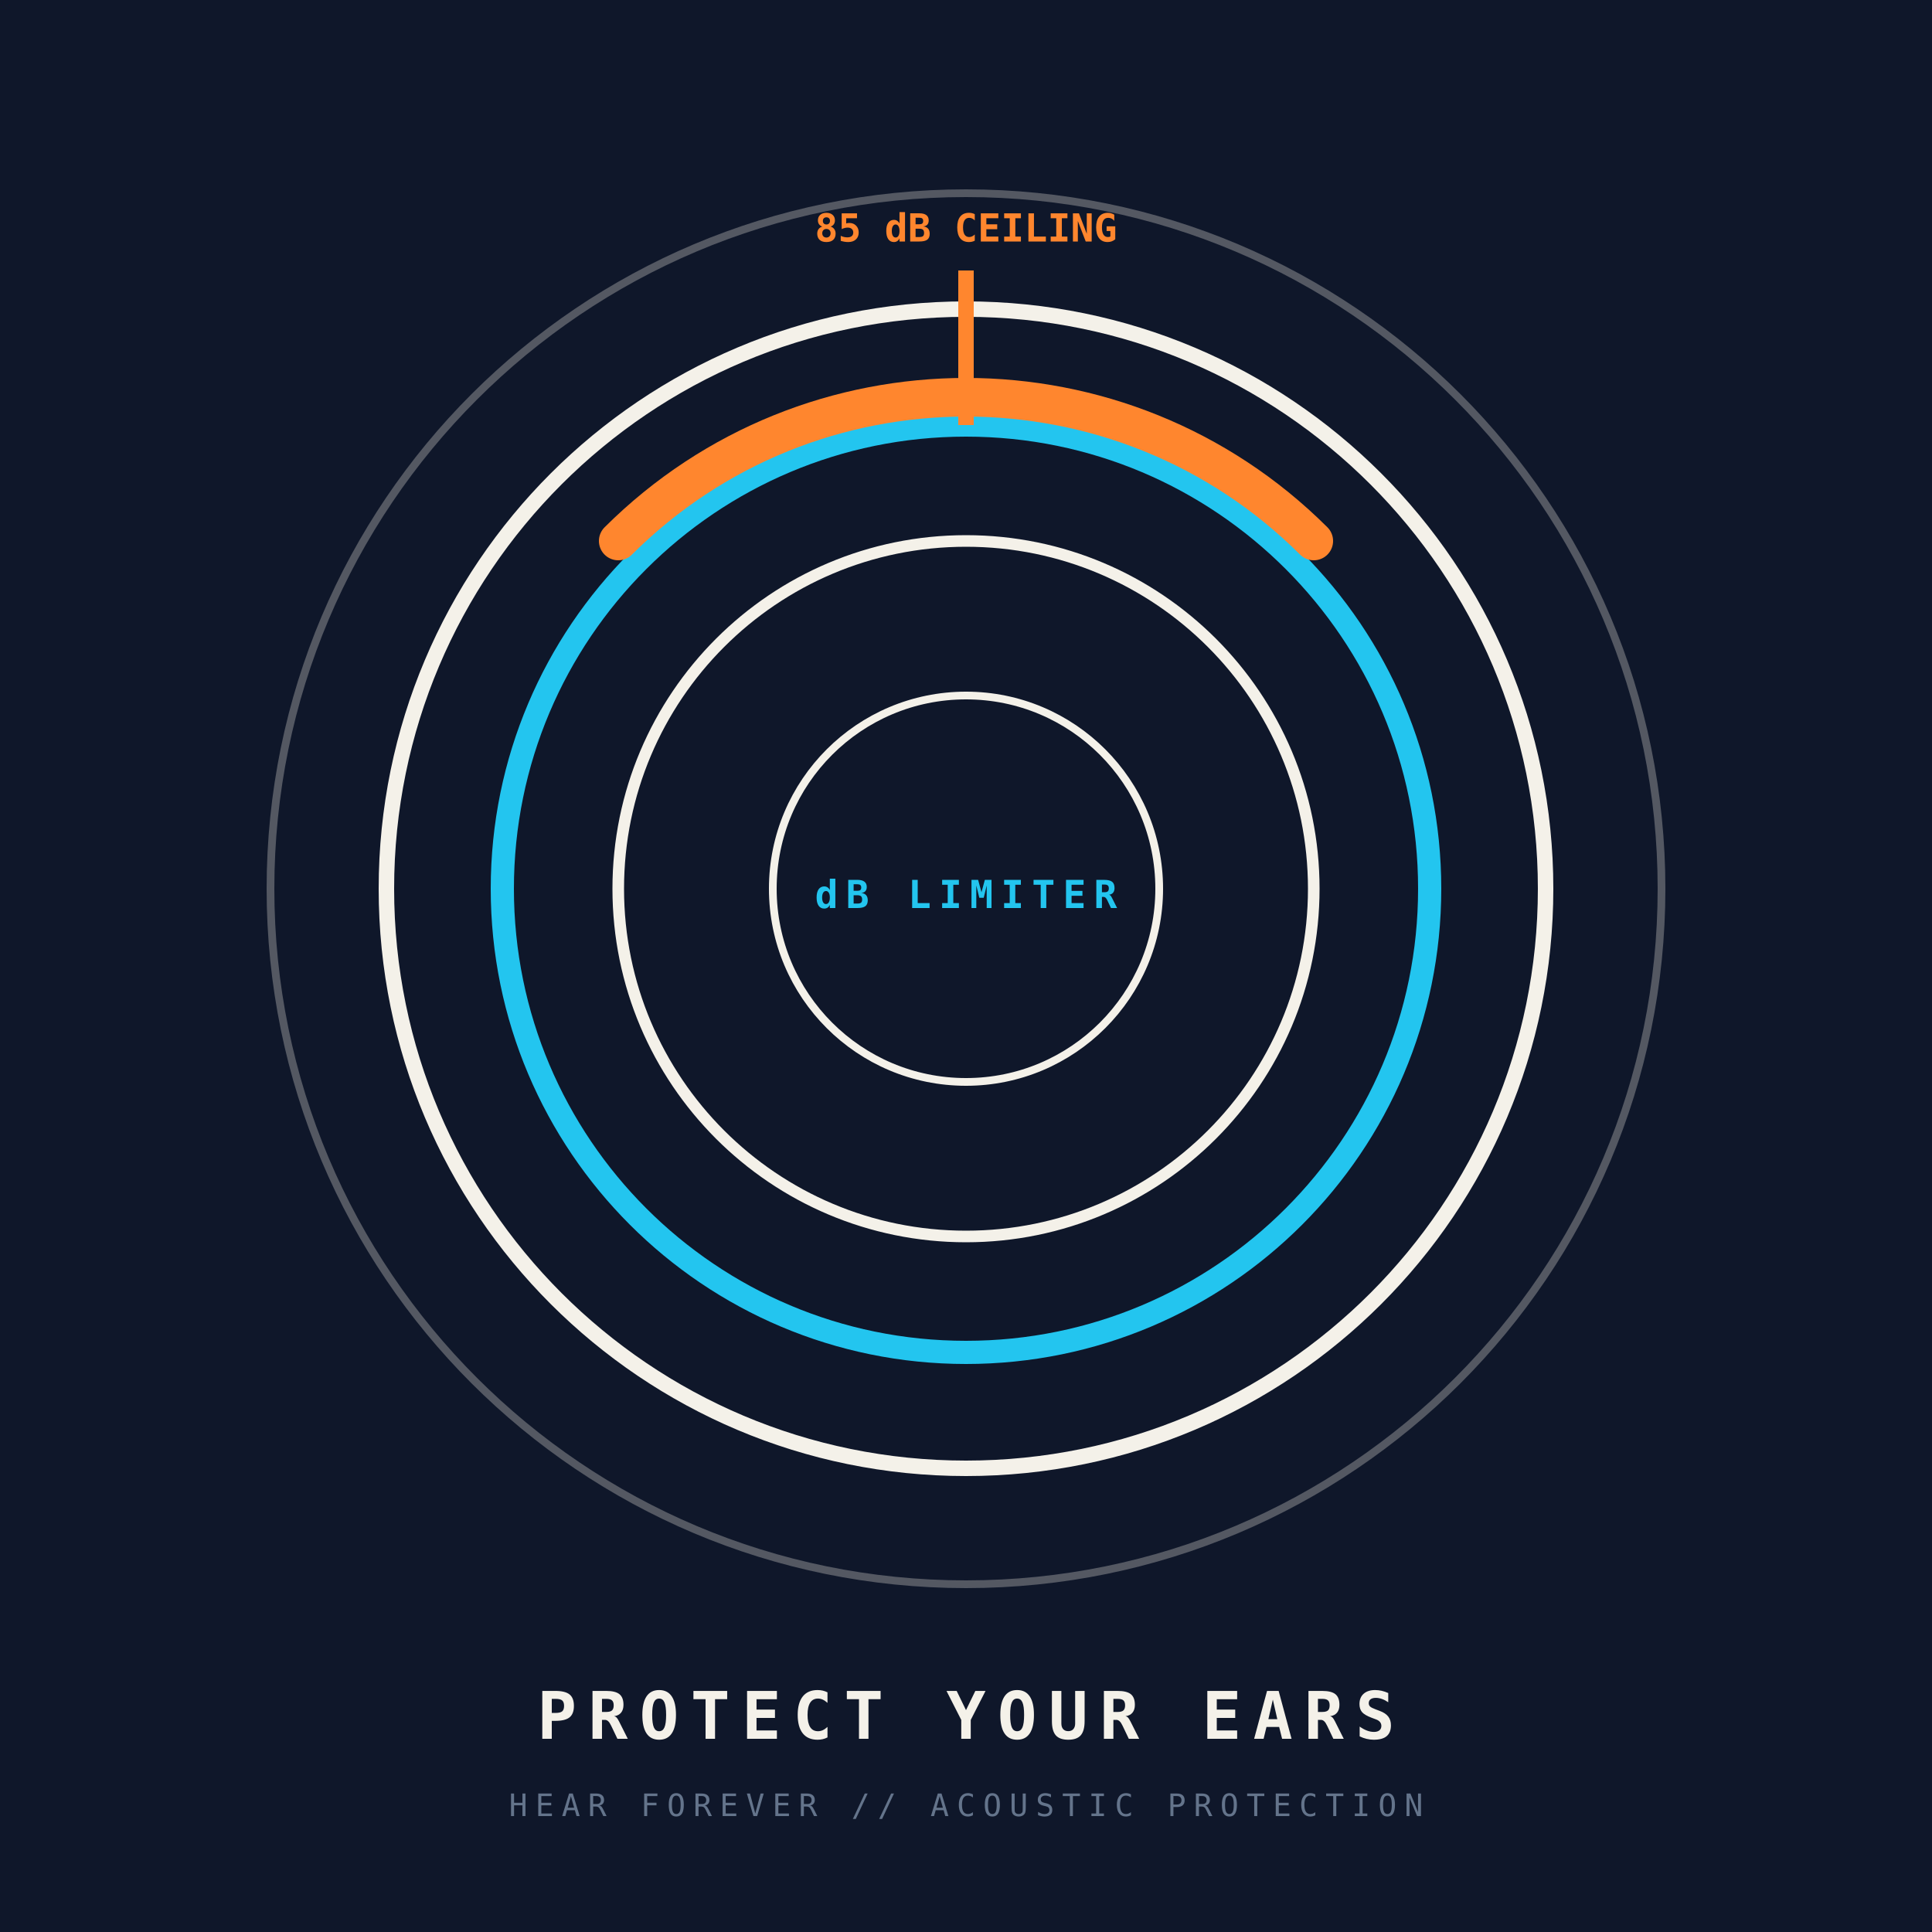
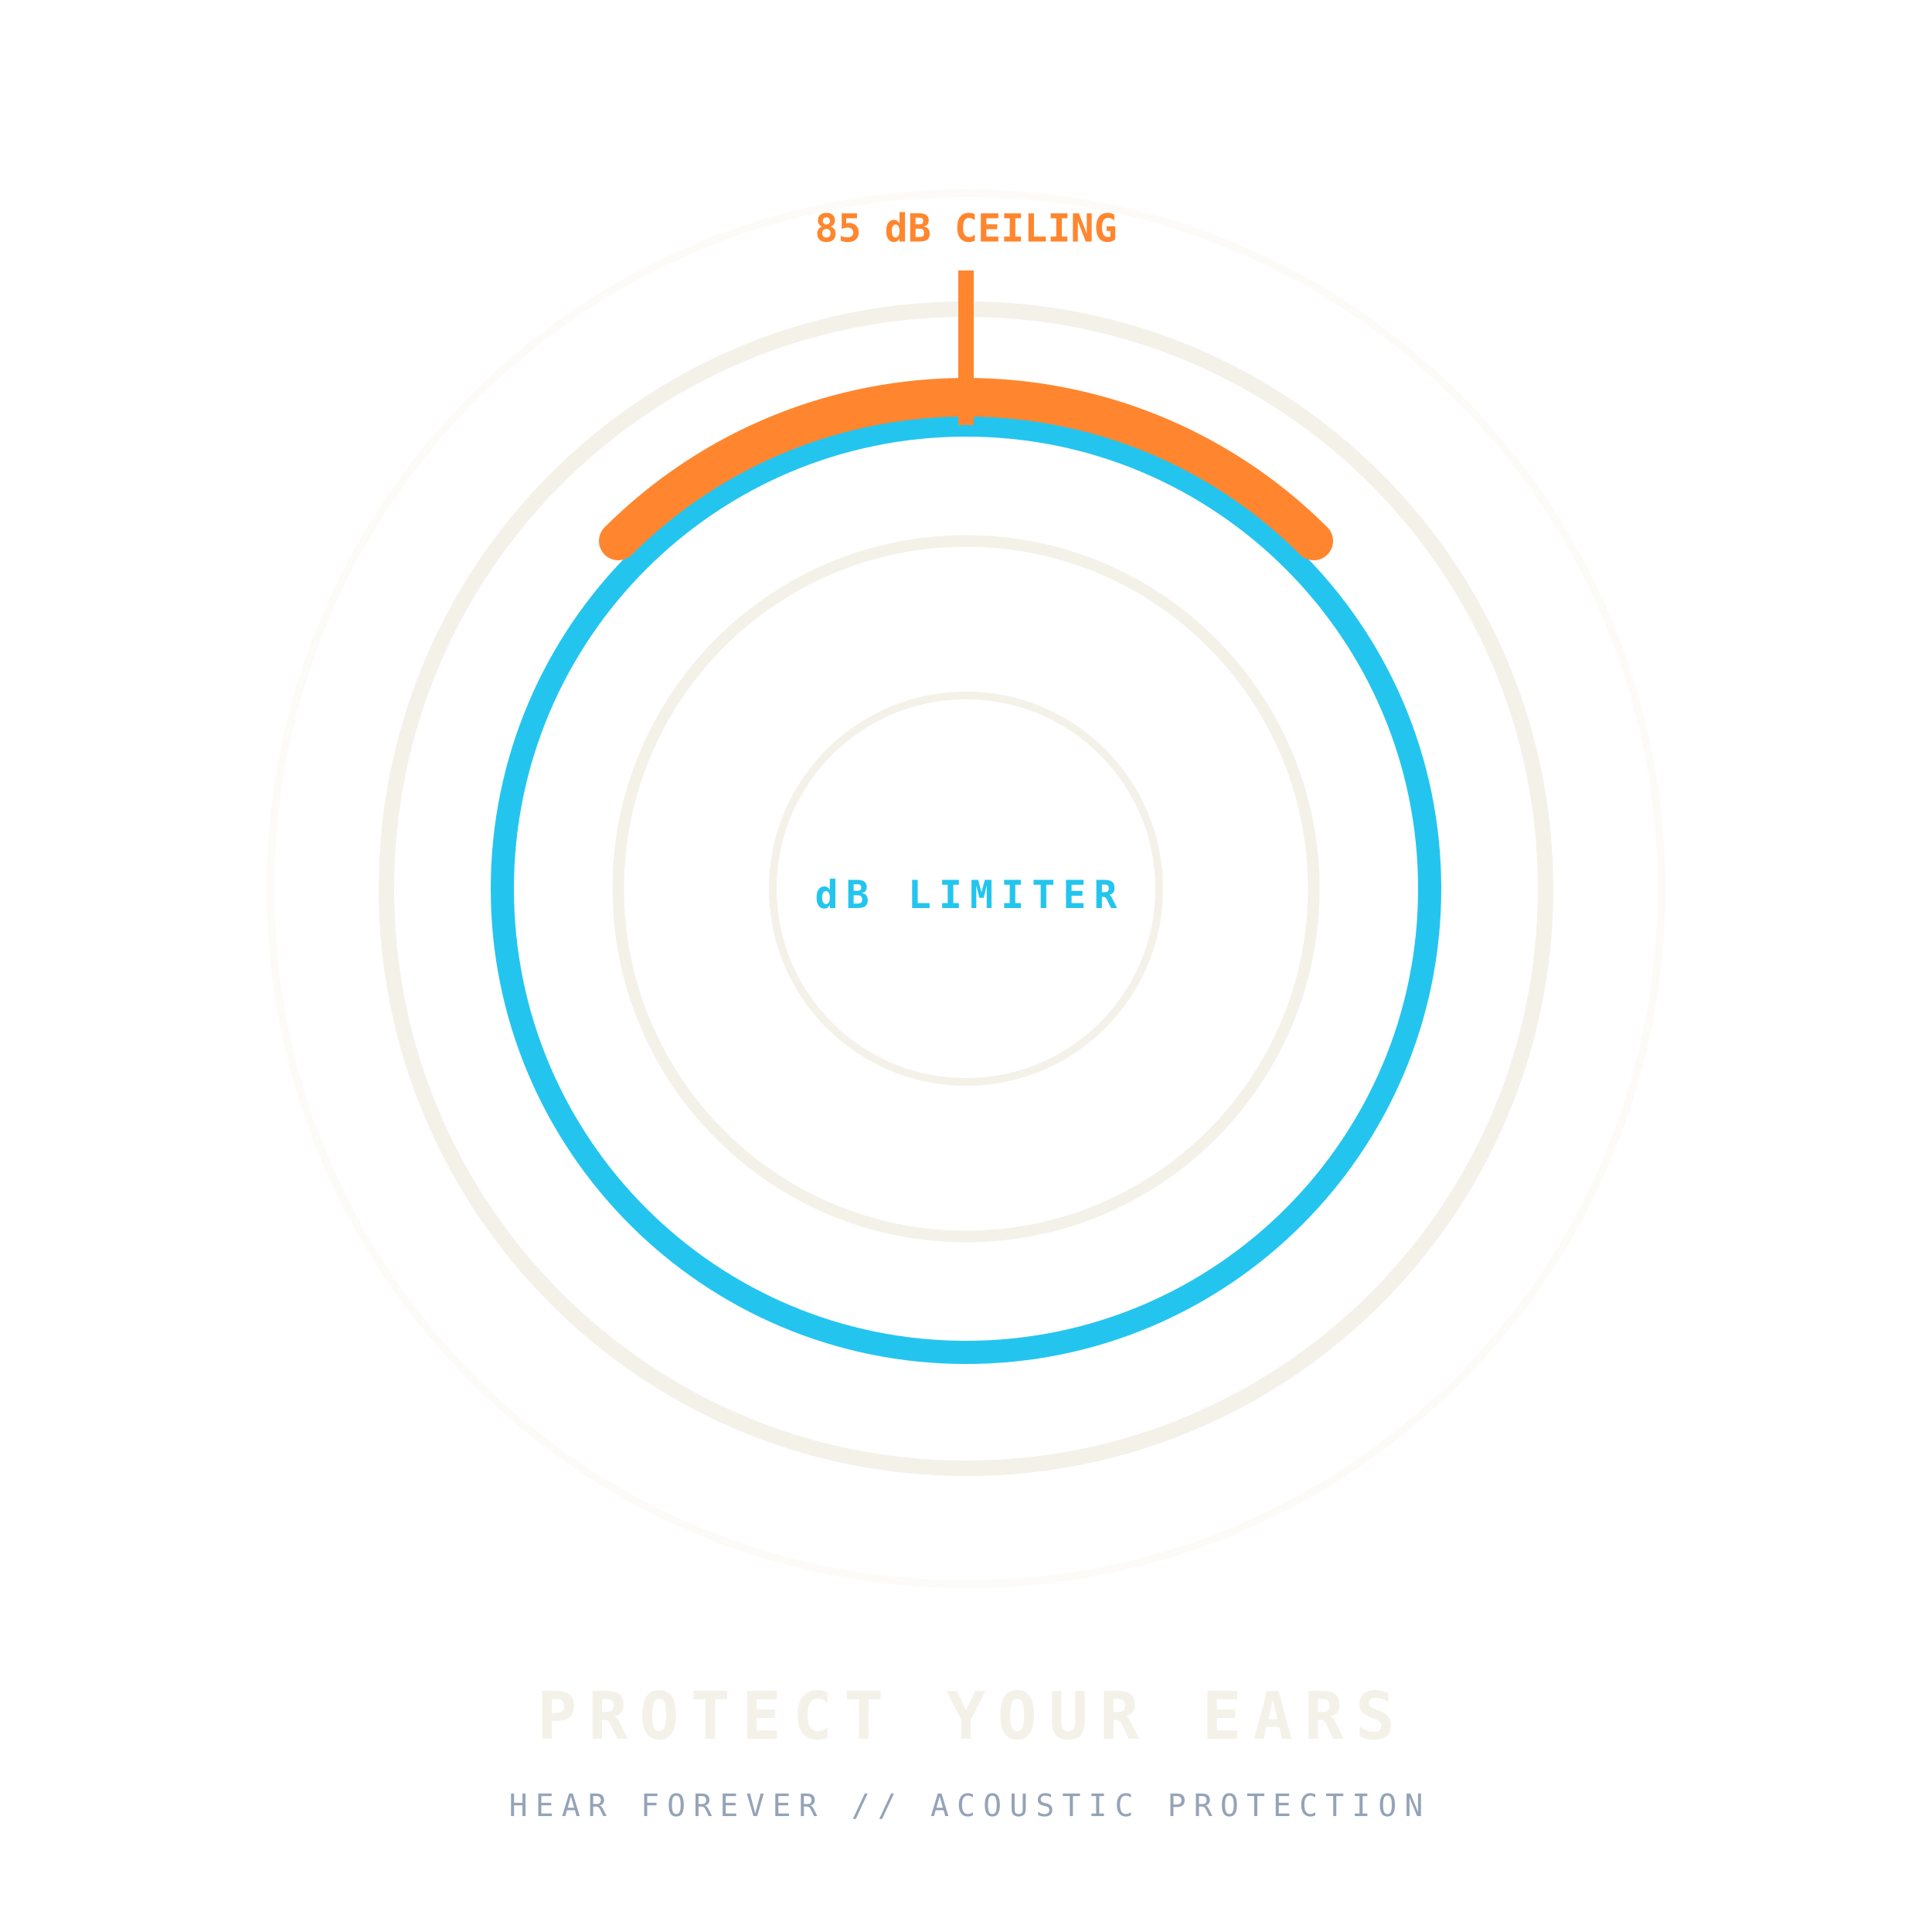
<svg xmlns="http://www.w3.org/2000/svg" viewBox="0 0 1000 1000" width="1000" height="1000">
-   <rect width="1000" height="1000" fill="#0f172a" />
  <g transform="translate(500, 460)">
    <circle cx="0" cy="0" r="360" fill="none" stroke="#F4F1E9" stroke-width="4" opacity="0.3" />
    <circle cx="0" cy="0" r="300" fill="none" stroke="#F4F1E9" stroke-width="8" />
    <circle cx="0" cy="0" r="240" fill="none" stroke="#23C5EF" stroke-width="12" />
    <circle cx="0" cy="0" r="180" fill="none" stroke="#F4F1E9" stroke-width="6" />
    <path d="M -180 -180 A 255 255 0 0 1 180 -180" fill="none" stroke="#FF862E" stroke-width="20" stroke-linecap="round" />
-     <circle cx="0" cy="0" r="100" fill="#0f172a" stroke="#F4F1E9" stroke-width="4" />
+     <circle cx="0" cy="0" r="100" fill="none" stroke="#F4F1E9" stroke-width="4" />
    <line x1="0" y1="-240" x2="0" y2="-320" stroke="#FF862E" stroke-width="8" />
    <text x="0" y="-335" fill="#FF862E" font-family="monospace" font-size="20" font-weight="bold" text-anchor="middle">85 dB CEILING</text>
    <text x="0" y="10" fill="#23C5EF" font-family="monospace" font-size="20" font-weight="bold" letter-spacing="4" text-anchor="middle">dB LIMITER</text>
    <text x="0" y="440" fill="#F4F1E9" font-family="monospace" font-size="34" font-weight="bold" letter-spacing="6" text-anchor="middle">PROTECT YOUR EARS</text>
-     <text x="0" y="480" fill="#64748B" font-family="monospace" font-size="16" letter-spacing="4" text-anchor="middle">HEAR FOREVER // ACOUSTIC PROTECTION</text>
+     <text x="0" y="480" fill="#94A3B8" font-family="monospace" font-size="16" letter-spacing="4" text-anchor="middle">HEAR FOREVER // ACOUSTIC PROTECTION</text>
  </g>
</svg>
